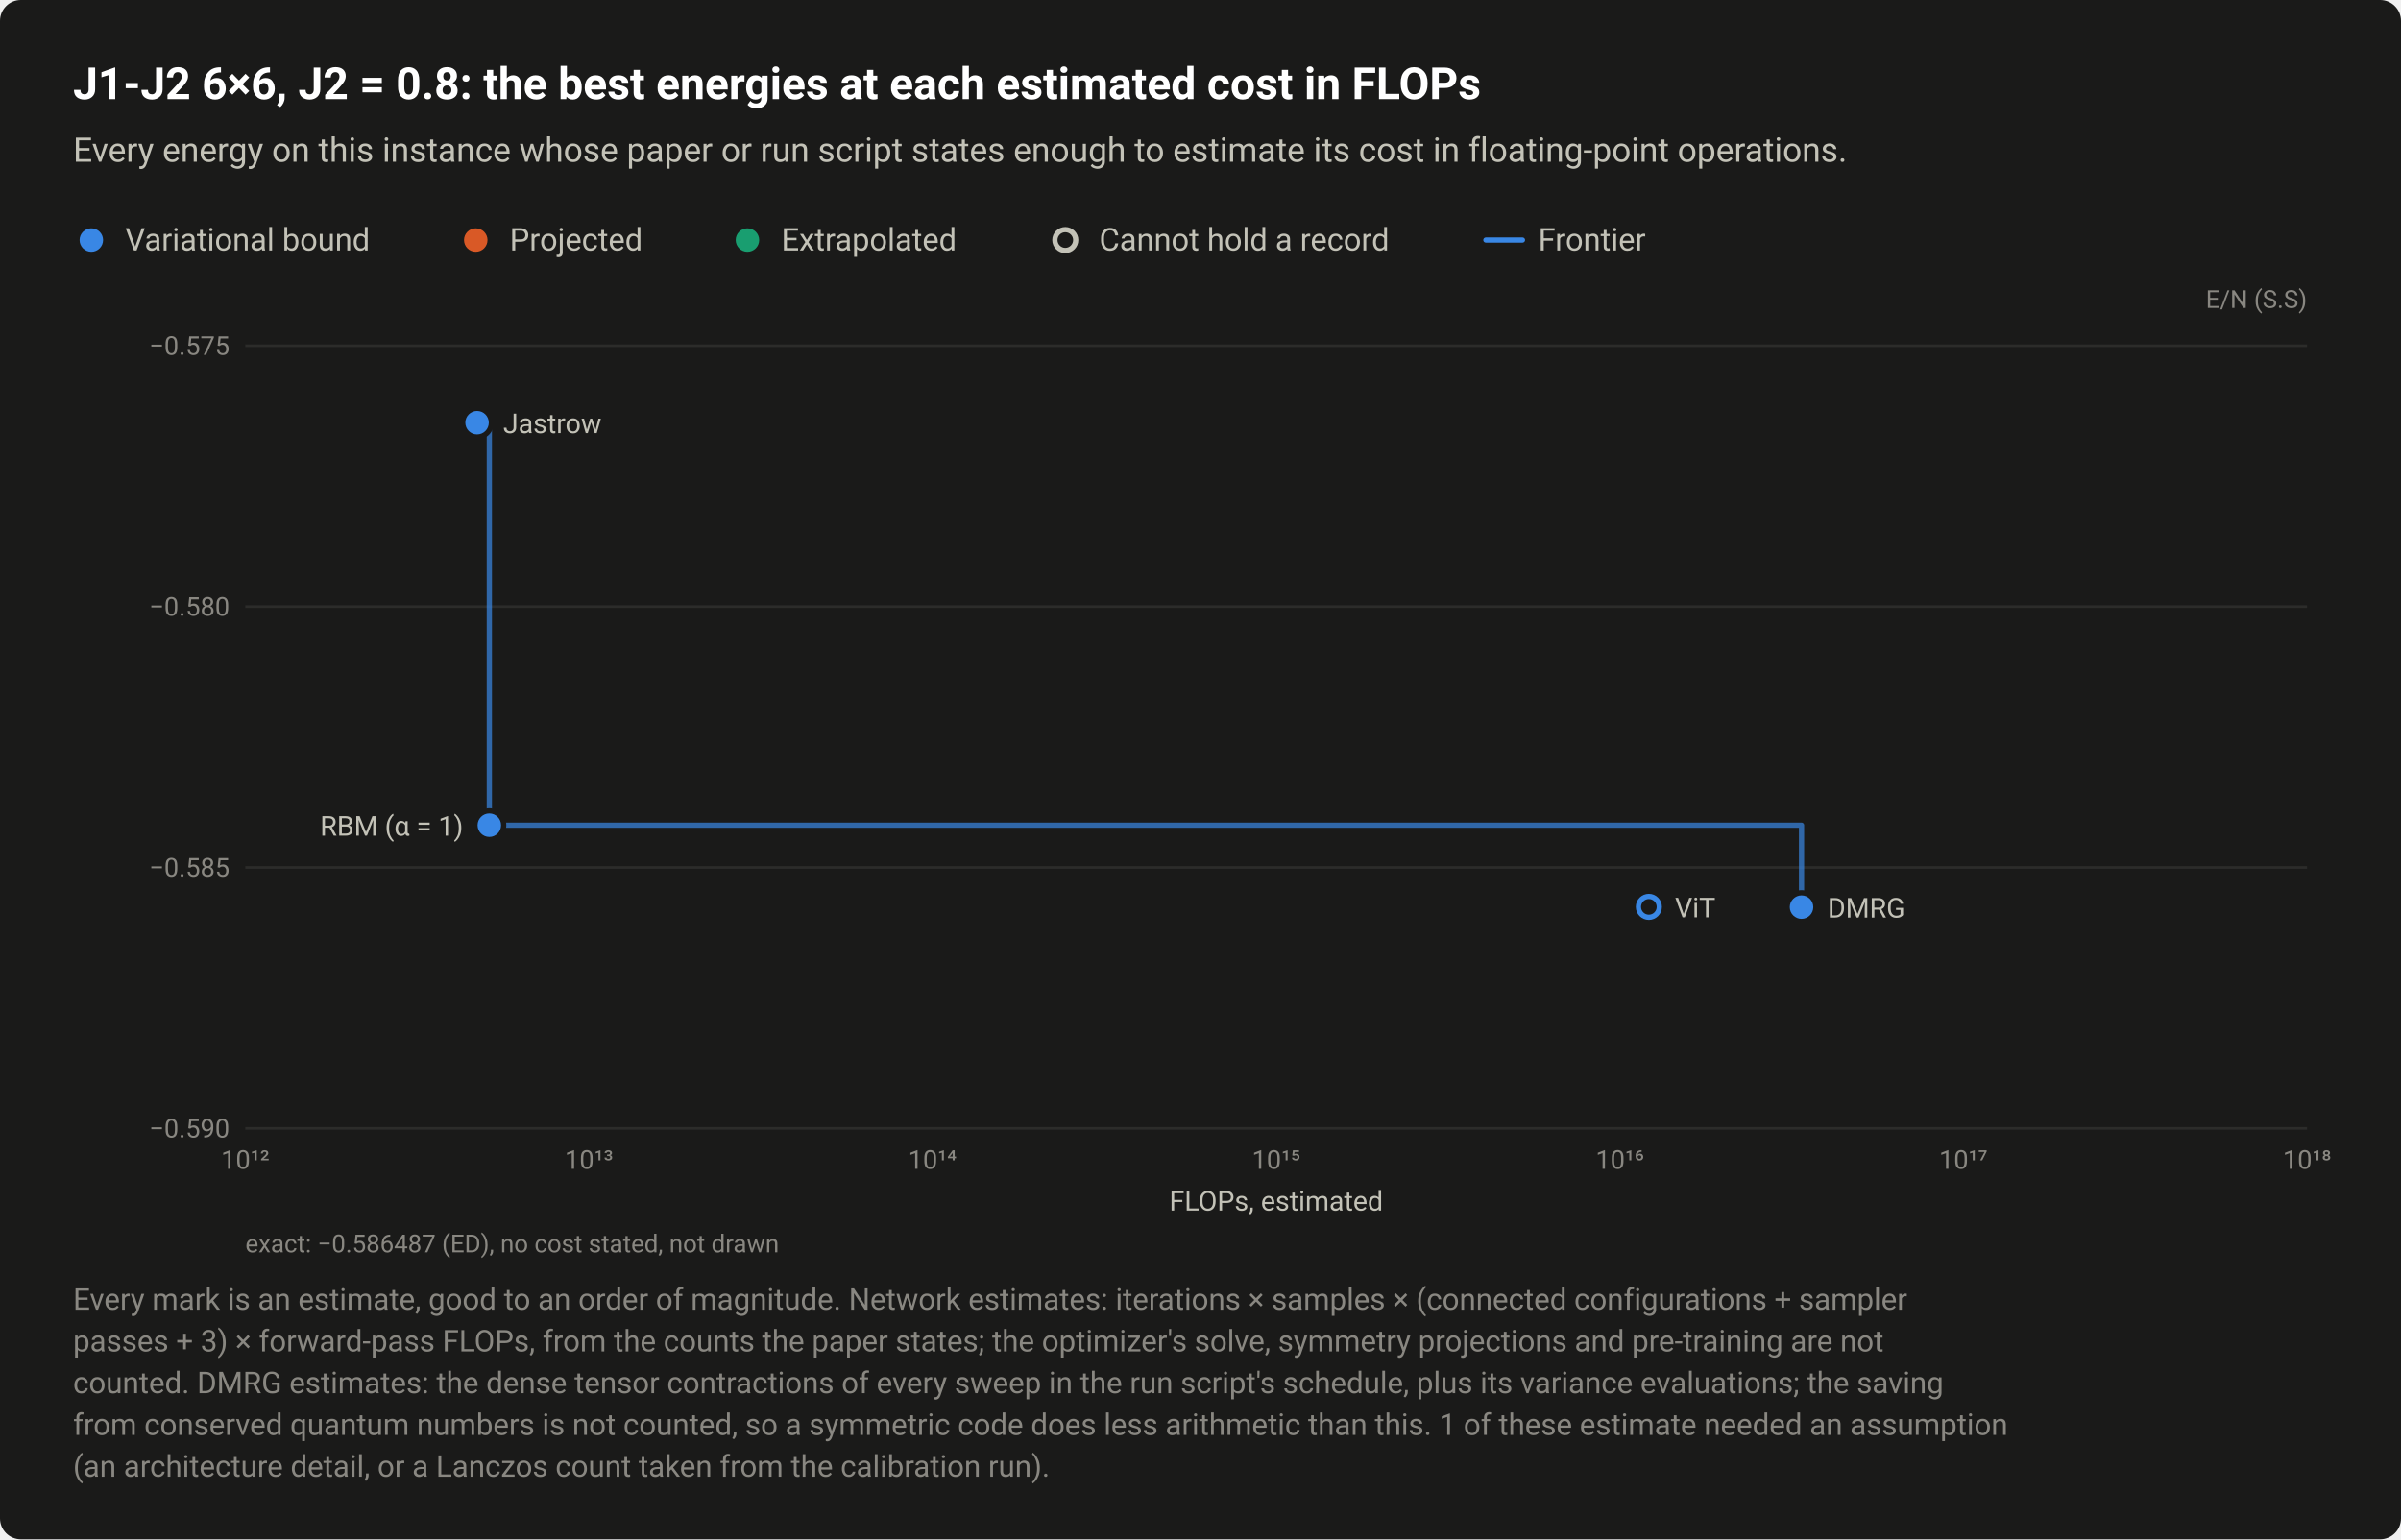
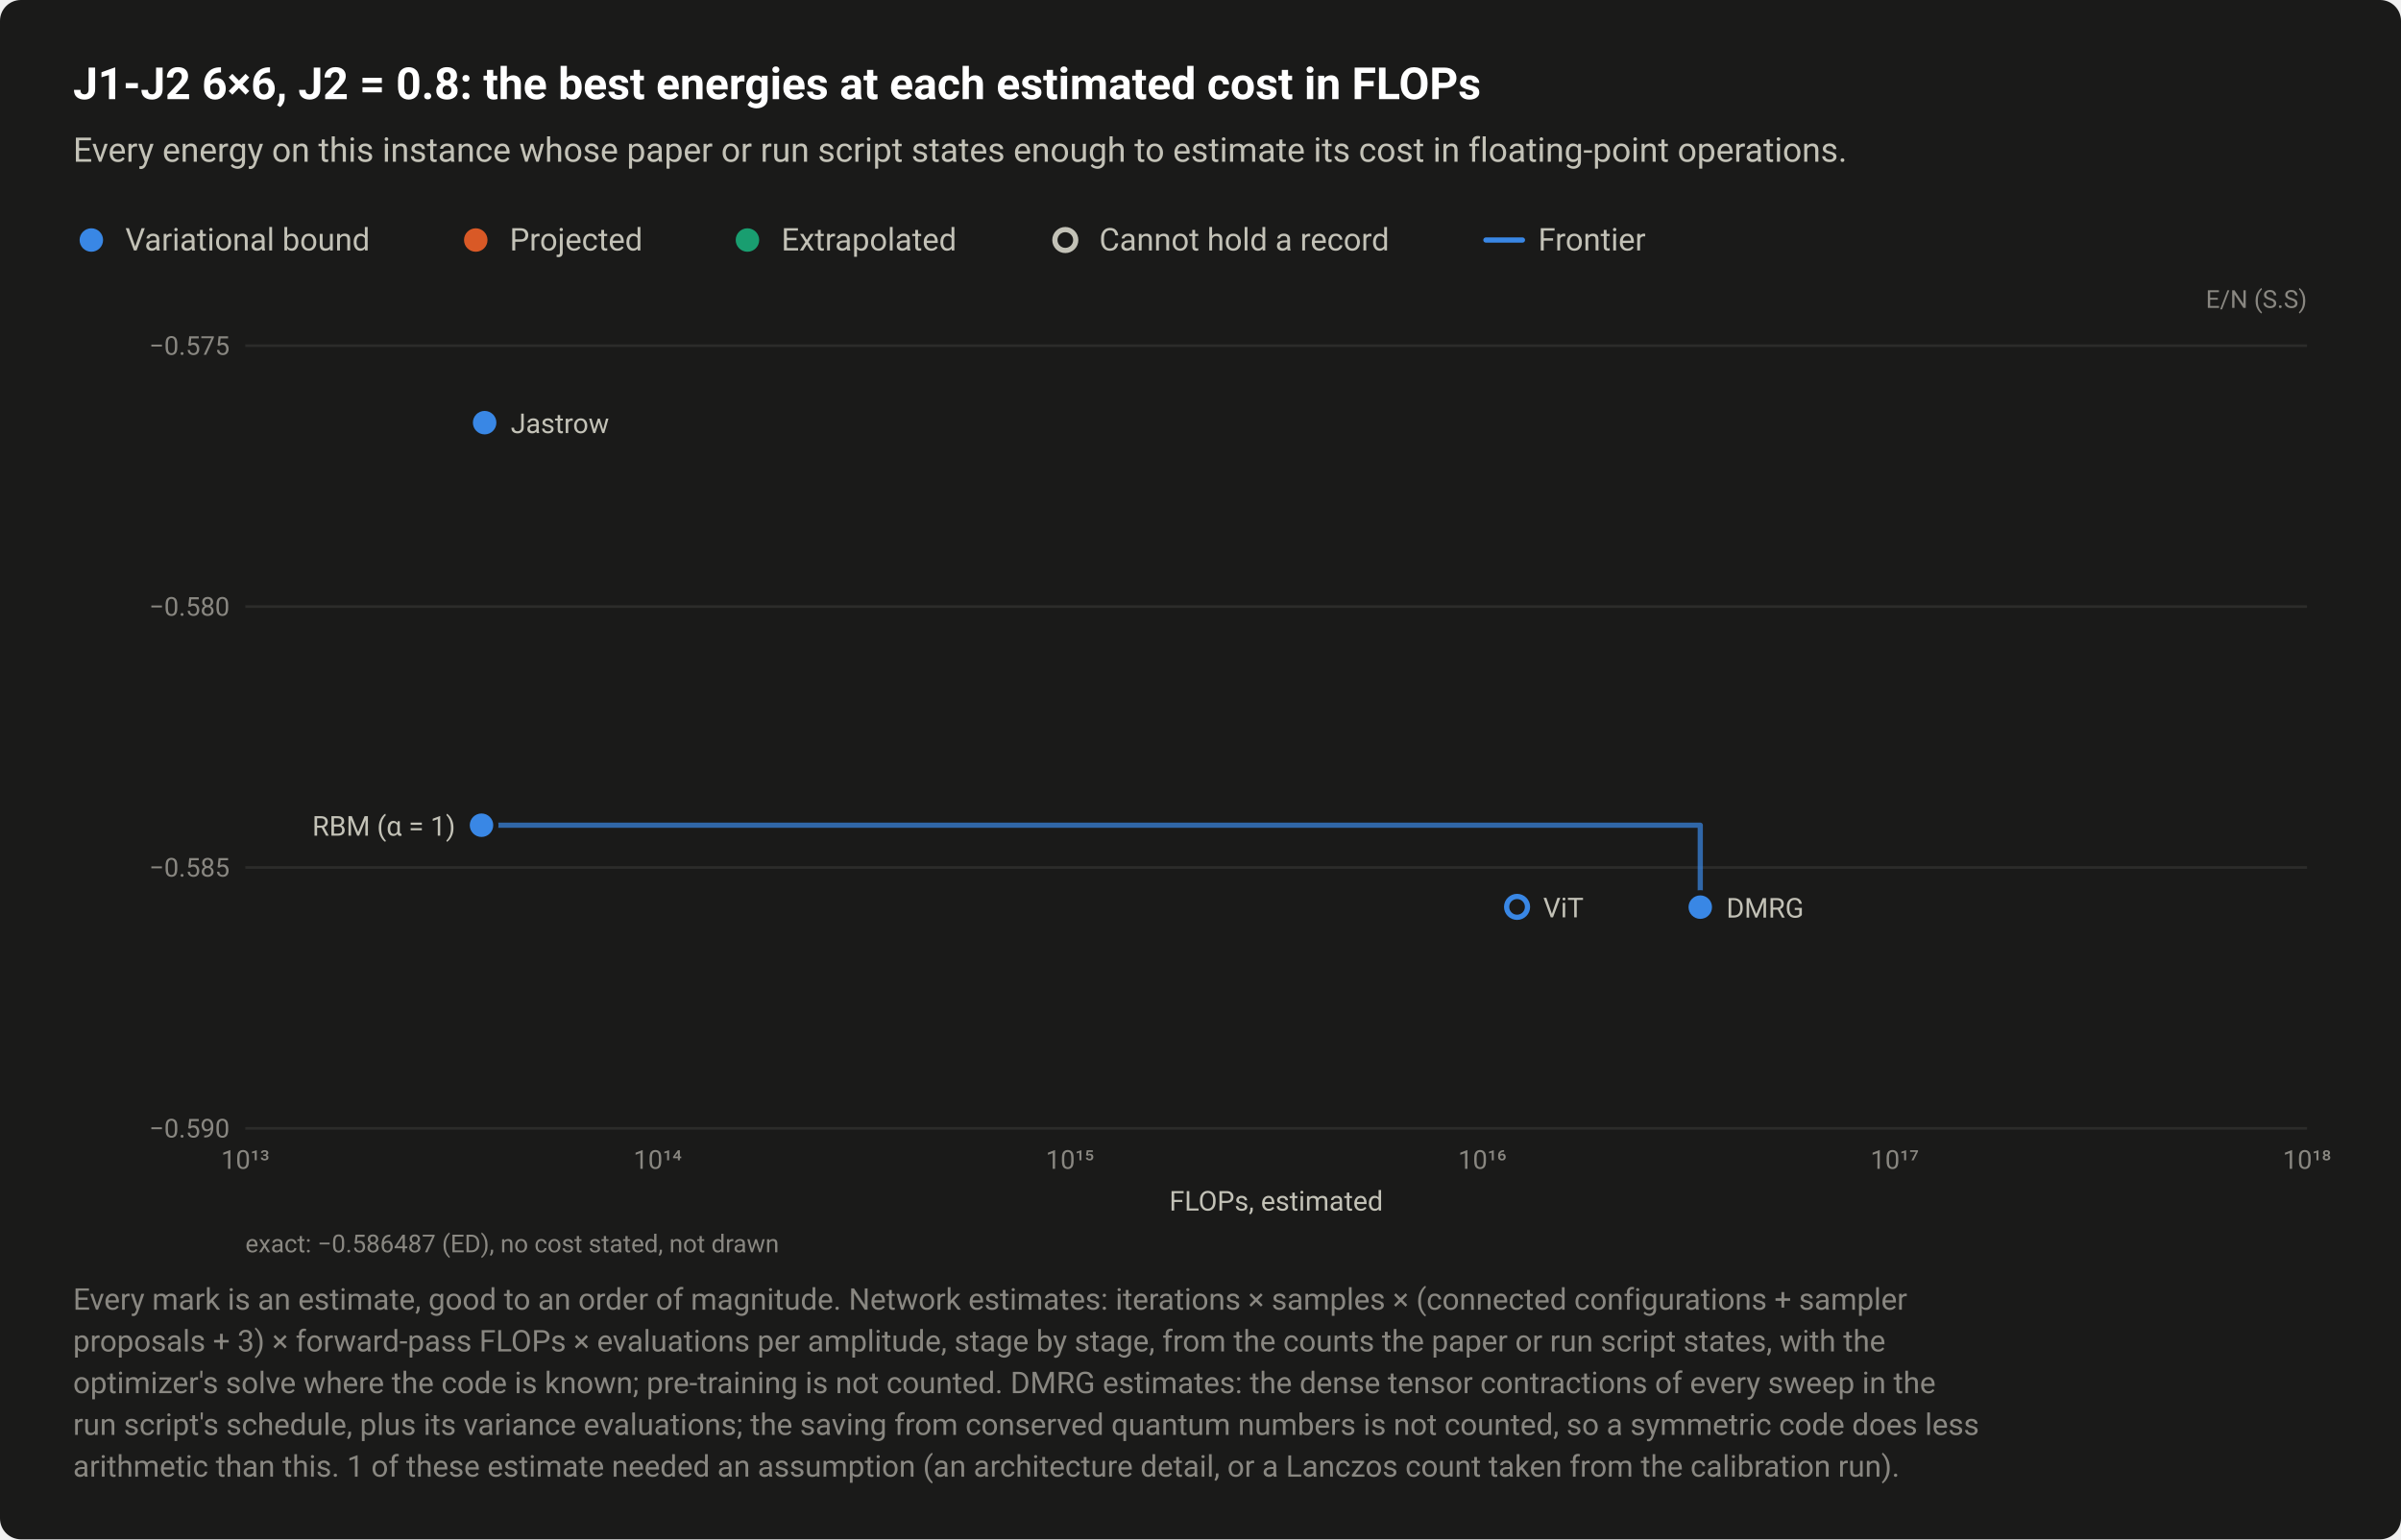
<svg xmlns="http://www.w3.org/2000/svg" width="920" height="590" viewBox="0 0 920 590" role="img" aria-labelledby="title desc">
  <style>text{font-family:system-ui,-apple-system,"Segoe UI",Roboto,"Helvetica Neue",Arial,sans-serif}</style>
  <rect width="920" height="590" rx="8" fill="#1a1a19" />
  <text x="28" y="38" font-size="17" fill="#ffffff" font-weight="600">J1-J2 6×6, J2 = 0.8: the best energies at each estimated cost in FLOPs</text>
  <text x="28" y="62" font-size="13" fill="#c3c2b7">Every energy on this instance whose paper or run script states enough to estimate its cost in floating-point operations.</text>
  <circle cx="35" cy="92" r="6.5" fill="#1a1a19" />
  <circle cx="35" cy="92" r="4.5" fill="#3987e5" />
  <text x="48" y="96" font-size="12" fill="#c3c2b7">Variational bound</text>
  <circle cx="182.3" cy="92" r="6.5" fill="#1a1a19" />
  <circle cx="182.3" cy="92" r="4.5" fill="#d95926" />
  <text x="195.3" y="96" font-size="12" fill="#c3c2b7">Projected</text>
  <circle cx="286.4" cy="92" r="6.5" fill="#1a1a19" />
  <circle cx="286.4" cy="92" r="4.5" fill="#199e70" />
  <text x="299.4" y="96" font-size="12" fill="#c3c2b7">Extrapolated</text>
  <circle cx="408.2" cy="92" r="6.5" fill="#1a1a19" />
  <circle cx="408.2" cy="92" r="4" fill="#1a1a19" stroke="#c3c2b7" stroke-width="2" />
  <text x="421.2" y="96" font-size="12" fill="#c3c2b7">Cannot hold a record</text>
  <path d="M569.36 92H583.36" stroke="#3987e5" stroke-width="2" stroke-linecap="round" />
  <text x="589.4" y="96" font-size="12" fill="#c3c2b7">Frontier</text>
  <text x="884" y="118" font-size="9.5" fill="#898781" text-anchor="end">E/N (S.S)</text>
  <path d="M94 432.5H884" stroke="#2c2c2a" stroke-width="1" />
  <text x="88" y="436" font-size="10" fill="#898781" text-anchor="end" style="font-variant-numeric:tabular-nums">−0.590</text>
  <path d="M94 332.5H884" stroke="#2c2c2a" stroke-width="1" />
  <text x="88" y="336" font-size="10" fill="#898781" text-anchor="end" style="font-variant-numeric:tabular-nums">−0.585</text>
  <path d="M94 232.5H884" stroke="#2c2c2a" stroke-width="1" />
  <text x="88" y="236" font-size="10" fill="#898781" text-anchor="end" style="font-variant-numeric:tabular-nums">−0.580</text>
  <path d="M94 132.5H884" stroke="#2c2c2a" stroke-width="1" />
  <text x="88" y="136" font-size="10" fill="#898781" text-anchor="end" style="font-variant-numeric:tabular-nums">−0.575</text>
-   <text x="94" y="448" font-size="10" fill="#898781" text-anchor="middle" style="font-variant-numeric:tabular-nums">10¹²</text>
-   <text x="225.7" y="448" font-size="10" fill="#898781" text-anchor="middle" style="font-variant-numeric:tabular-nums">10¹³</text>
-   <text x="357.3" y="448" font-size="10" fill="#898781" text-anchor="middle" style="font-variant-numeric:tabular-nums">10¹⁴</text>
-   <text x="489" y="448" font-size="10" fill="#898781" text-anchor="middle" style="font-variant-numeric:tabular-nums">10¹⁵</text>
-   <text x="620.7" y="448" font-size="10" fill="#898781" text-anchor="middle" style="font-variant-numeric:tabular-nums">10¹⁶</text>
-   <text x="752.3" y="448" font-size="10" fill="#898781" text-anchor="middle" style="font-variant-numeric:tabular-nums">10¹⁷</text>
+   <text x="94" y="448" font-size="10" fill="#898781" text-anchor="middle" style="font-variant-numeric:tabular-nums">10¹³</text>
+   <text x="252" y="448" font-size="10" fill="#898781" text-anchor="middle" style="font-variant-numeric:tabular-nums">10¹⁴</text>
+   <text x="410" y="448" font-size="10" fill="#898781" text-anchor="middle" style="font-variant-numeric:tabular-nums">10¹⁵</text>
+   <text x="568" y="448" font-size="10" fill="#898781" text-anchor="middle" style="font-variant-numeric:tabular-nums">10¹⁶</text>
+   <text x="726" y="448" font-size="10" fill="#898781" text-anchor="middle" style="font-variant-numeric:tabular-nums">10¹⁷</text>
  <text x="884" y="448" font-size="10" fill="#898781" text-anchor="middle" style="font-variant-numeric:tabular-nums">10¹⁸</text>
-   <path d="M182.8 162H187.5V316.3H690.3V347.7" fill="none" stroke="#3987e5" stroke-width="2" stroke-linejoin="round" stroke-linecap="round" opacity="0.7" />
+   <path d="M184.5 316.3H651.5V347.7" fill="none" stroke="#3987e5" stroke-width="2" stroke-linejoin="round" stroke-linecap="round" opacity="0.7" />
  <a class="pt" href="/instances/#r-J1J2_square_36_P_0_8-f6722a39">
-     <circle cx="631.8" cy="347.6" r="6.5" fill="#1a1a19" />
-     <circle cx="631.8" cy="347.6" r="4" fill="#1a1a19" stroke="#3987e5" stroke-width="2" />
+     <circle cx="581.3" cy="347.6" r="6.5" fill="#1a1a19" />
+     <circle cx="581.3" cy="347.6" r="4" fill="#1a1a19" stroke="#3987e5" stroke-width="2" />
  </a>
  <a class="pt" href="/instances/#r-J1J2_square_36_P_0_8-519d89a0">
-     <circle cx="690.3" cy="347.7" r="6.5" fill="#1a1a19" />
-     <circle cx="690.3" cy="347.7" r="4.5" fill="#3987e5" />
+     <circle cx="651.5" cy="347.7" r="6.5" fill="#1a1a19" />
+     <circle cx="651.5" cy="347.7" r="4.5" fill="#3987e5" />
  </a>
  <a class="pt" href="/instances/#r-J1J2_square_36_P_0_8-289184bd">
-     <circle cx="187.5" cy="316.3" r="6.5" fill="#1a1a19" />
-     <circle cx="187.5" cy="316.3" r="4.5" fill="#3987e5" />
+     <circle cx="184.5" cy="316.3" r="6.5" fill="#1a1a19" />
+     <circle cx="184.5" cy="316.3" r="4.5" fill="#3987e5" />
  </a>
  <a class="pt" href="/instances/#r-J1J2_square_36_P_0_8-47db6334">
-     <circle cx="182.8" cy="162" r="6.5" fill="#1a1a19" />
-     <circle cx="182.8" cy="162" r="4.5" fill="#3987e5" />
+     <circle cx="185.7" cy="162" r="6.5" fill="#1a1a19" />
+     <circle cx="185.7" cy="162" r="4.5" fill="#3987e5" />
  </a>
-   <text x="192.8" y="166" font-size="10.5" fill="#c3c2b7" text-anchor="start">Jastrow</text>
-   <text x="177.5" y="320.3" font-size="10.5" fill="#c3c2b7" text-anchor="end">RBM (α = 1)</text>
-   <text x="641.8" y="351.6" font-size="10.5" fill="#c3c2b7" text-anchor="start">ViT</text>
-   <text x="700.3" y="351.7" font-size="10.5" fill="#c3c2b7" text-anchor="start">DMRG</text>
+   <text x="195.7" y="166" font-size="10.5" fill="#c3c2b7" text-anchor="start">Jastrow</text>
+   <text x="174.5" y="320.3" font-size="10.5" fill="#c3c2b7" text-anchor="end">RBM (α = 1)</text>
+   <text x="591.3" y="351.6" font-size="10.5" fill="#c3c2b7" text-anchor="start">ViT</text>
+   <text x="661.5" y="351.7" font-size="10.5" fill="#c3c2b7" text-anchor="start">DMRG</text>
  <text x="489" y="464" font-size="10.5" fill="#c3c2b7" text-anchor="middle">FLOPs, estimated</text>
  <text x="94" y="480" font-size="9.5" fill="#898781">exact: −0.586487 (ED), no cost stated, not drawn</text>
  <text x="28" y="502" font-size="11.5" fill="#898781">Every mark is an estimate, good to an order of magnitude. Network estimates: iterations × samples × (connected configurations + sampler</text>
-   <text x="28" y="518" font-size="11.5" fill="#898781">passes + 3) × forward-pass FLOPs, from the counts the paper states; the optimizer's solve, symmetry projections and pre-training are not</text>
-   <text x="28" y="534" font-size="11.5" fill="#898781">counted. DMRG estimates: the dense tensor contractions of every sweep in the run script's schedule, plus its variance evaluations; the saving</text>
-   <text x="28" y="550" font-size="11.5" fill="#898781">from conserved quantum numbers is not counted, so a symmetric code does less arithmetic than this. 1 of these estimate needed an assumption</text>
-   <text x="28" y="566" font-size="11.5" fill="#898781">(an architecture detail, or a Lanczos count taken from the calibration run).</text>
+   <text x="28" y="518" font-size="11.5" fill="#898781">proposals + 3) × forward-pass FLOPs × evaluations per amplitude, stage by stage, from the counts the paper or run script states, with the</text>
+   <text x="28" y="534" font-size="11.5" fill="#898781">optimizer's solve where the code is known; pre-training is not counted. DMRG estimates: the dense tensor contractions of every sweep in the</text>
+   <text x="28" y="550" font-size="11.5" fill="#898781">run script's schedule, plus its variance evaluations; the saving from conserved quantum numbers is not counted, so a symmetric code does less</text>
+   <text x="28" y="566" font-size="11.5" fill="#898781">arithmetic than this. 1 of these estimate needed an assumption (an architecture detail, or a Lanczos count taken from the calibration run).</text>
</svg>
